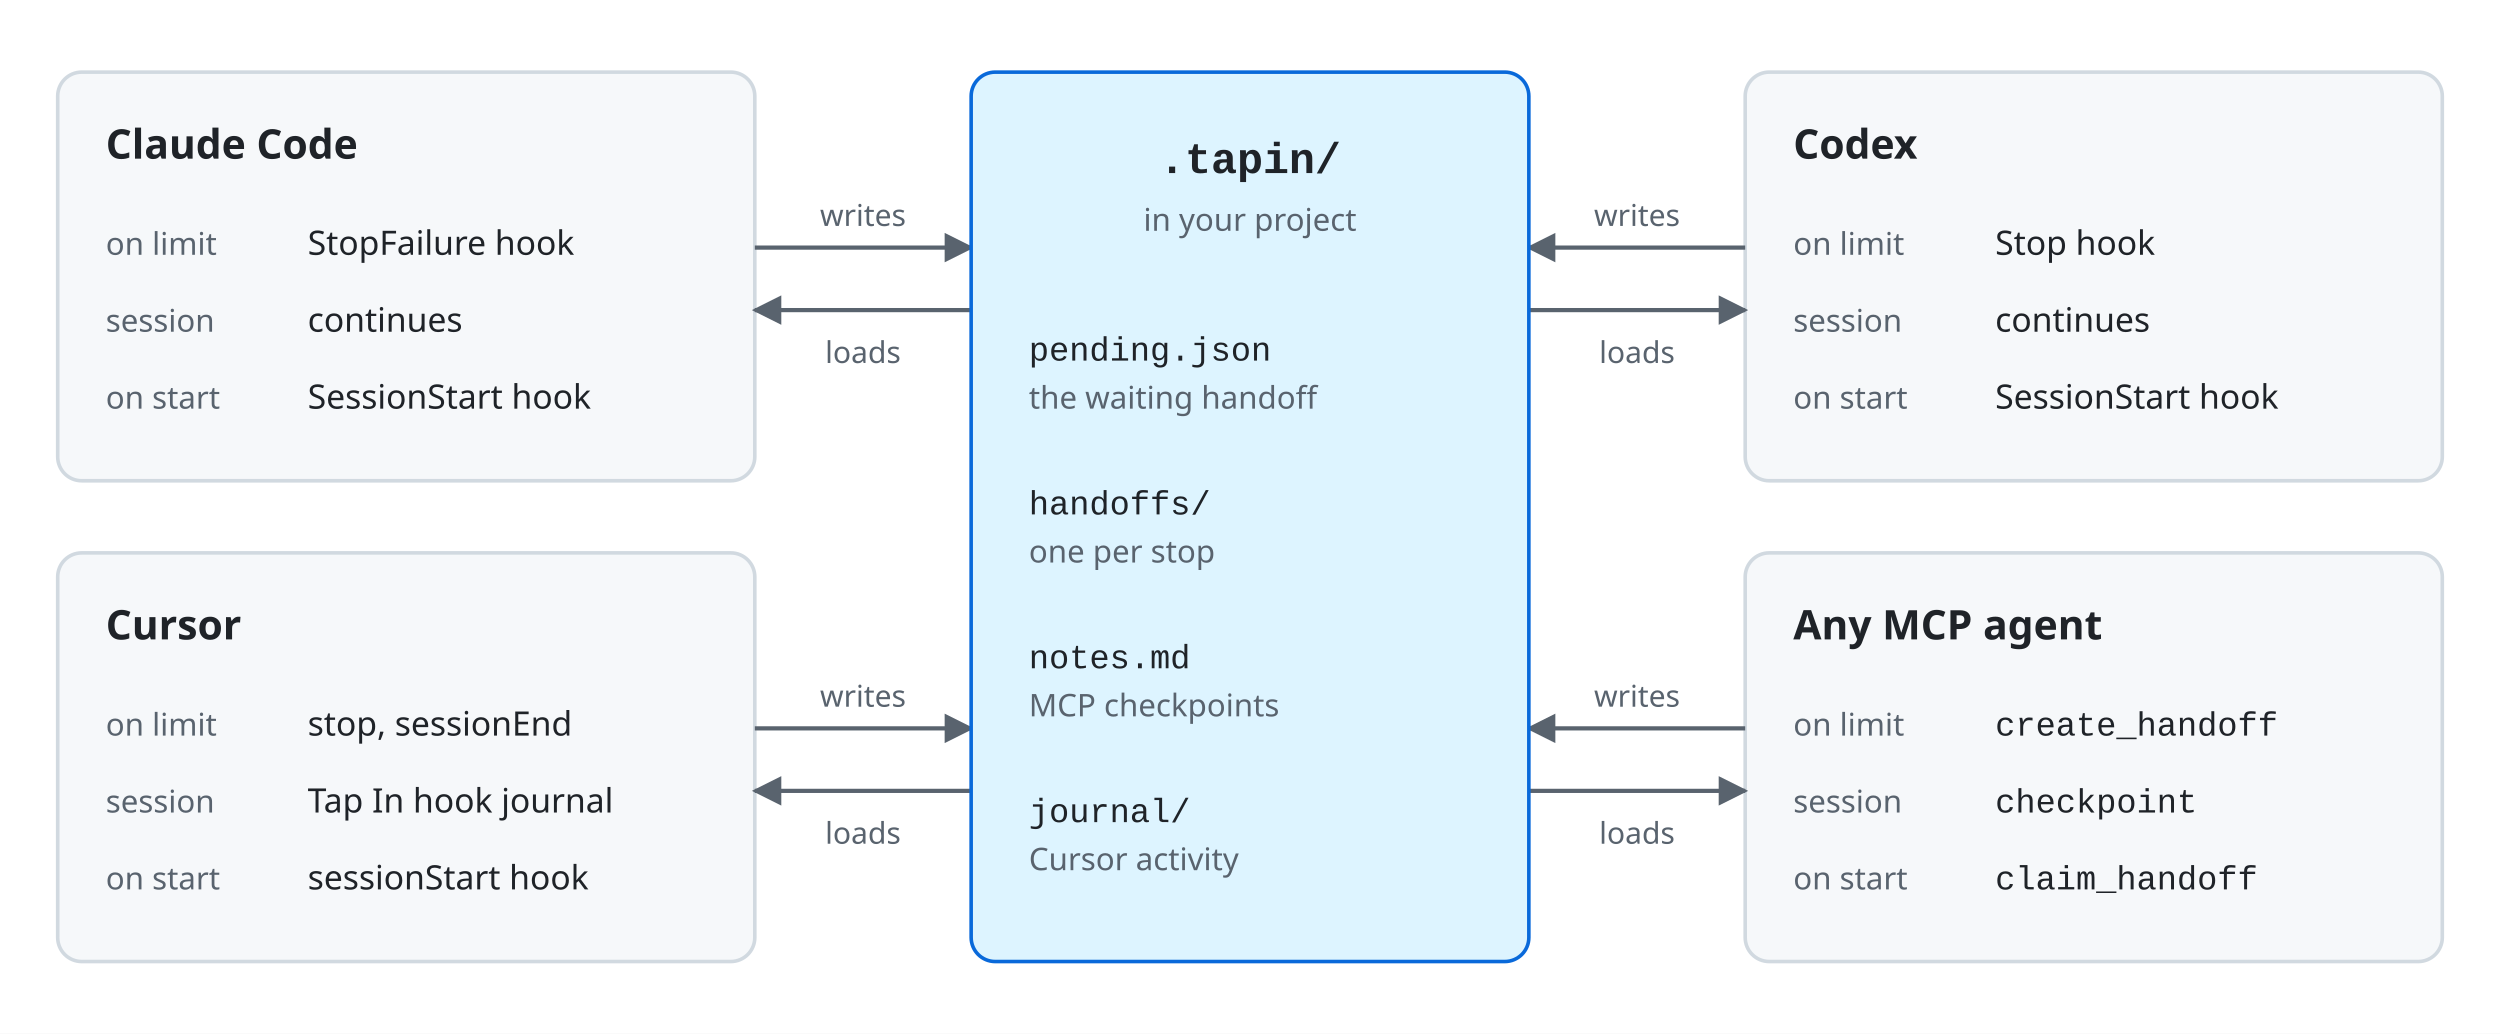
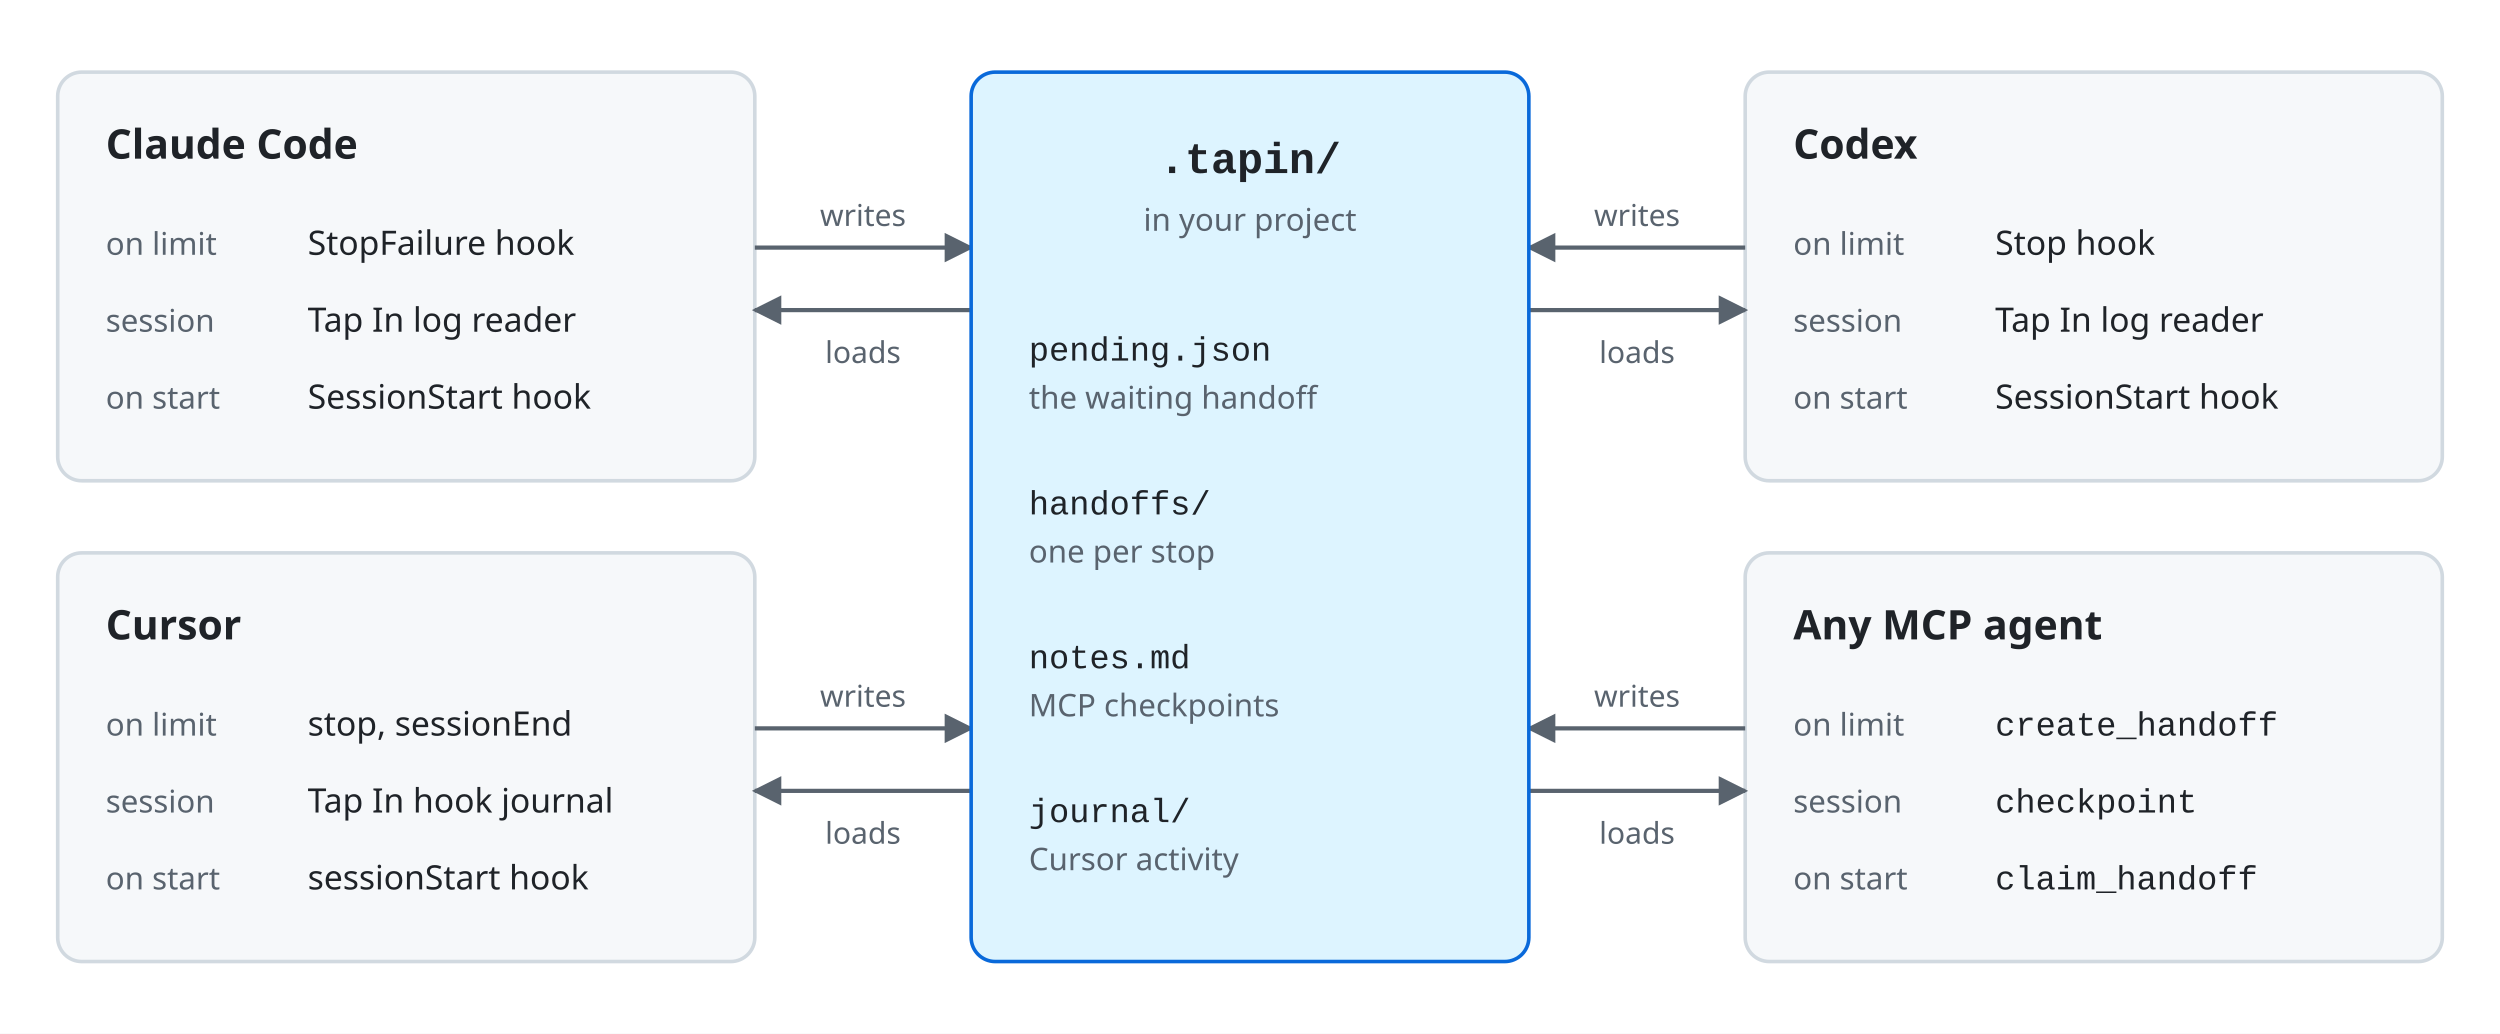
<svg xmlns="http://www.w3.org/2000/svg" viewBox="0 0 1040 430" width="1040" height="430" role="img" aria-label="Agents never talk to each other directly. Claude Code, Codex, Cursor and any MCP agent each write a handoff to the project's .tapin/ folder when they stop and load one from it when they start.">
  <defs>
    <marker id="arrow" viewBox="0 0 10 10" refX="9" refY="5" markerWidth="7" markerHeight="7" orient="auto">
      <path d="M0,0 L10,5 L0,10 z" fill="#59636e" />
    </marker>
  </defs>
  <rect width="1040" height="430" fill="#ffffff" />
  <rect x="24" y="30" width="290" height="170" rx="10" fill="#f6f8fa" stroke="#d1d9e0" stroke-width="1.5" />
  <text x="44" y="66" font-family="-apple-system, BlinkMacSystemFont, 'Segoe UI', 'Noto Sans', Helvetica, Arial, sans-serif" font-size="17" font-weight="700" fill="#1f2328" text-anchor="start">Claude Code</text>
  <text x="44" y="106" font-family="-apple-system, BlinkMacSystemFont, 'Segoe UI', 'Noto Sans', Helvetica, Arial, sans-serif" font-size="13" font-weight="400" fill="#59636e" text-anchor="start">on limit</text>
  <text x="128" y="106" font-family="-apple-system, BlinkMacSystemFont, 'Segoe UI', 'Noto Sans', Helvetica, Arial, sans-serif" font-size="14" font-weight="400" fill="#1f2328" text-anchor="start">StopFailure hook</text>
  <text x="44" y="138" font-family="-apple-system, BlinkMacSystemFont, 'Segoe UI', 'Noto Sans', Helvetica, Arial, sans-serif" font-size="13" font-weight="400" fill="#59636e" text-anchor="start">session</text>
-   <text x="128" y="138" font-family="-apple-system, BlinkMacSystemFont, 'Segoe UI', 'Noto Sans', Helvetica, Arial, sans-serif" font-size="14" font-weight="400" fill="#1f2328" text-anchor="start">continues</text>
+   <text x="128" y="138" font-family="-apple-system, BlinkMacSystemFont, 'Segoe UI', 'Noto Sans', Helvetica, Arial, sans-serif" font-size="14" font-weight="400" fill="#1f2328" text-anchor="start">Tap In log reader</text>
  <text x="44" y="170" font-family="-apple-system, BlinkMacSystemFont, 'Segoe UI', 'Noto Sans', Helvetica, Arial, sans-serif" font-size="13" font-weight="400" fill="#59636e" text-anchor="start">on start</text>
  <text x="128" y="170" font-family="-apple-system, BlinkMacSystemFont, 'Segoe UI', 'Noto Sans', Helvetica, Arial, sans-serif" font-size="14" font-weight="400" fill="#1f2328" text-anchor="start">SessionStart hook</text>
  <line x1="314" y1="103" x2="404" y2="103" stroke="#59636e" stroke-width="1.75" marker-end="url(#arrow)" />
  <text x="359.0" y="94" font-family="-apple-system, BlinkMacSystemFont, 'Segoe UI', 'Noto Sans', Helvetica, Arial, sans-serif" font-size="12.5" font-weight="400" fill="#59636e" text-anchor="middle">writes</text>
  <line x1="404" y1="129" x2="314" y2="129" stroke="#59636e" stroke-width="1.75" marker-end="url(#arrow)" />
  <text x="359.0" y="151" font-family="-apple-system, BlinkMacSystemFont, 'Segoe UI', 'Noto Sans', Helvetica, Arial, sans-serif" font-size="12.5" font-weight="400" fill="#59636e" text-anchor="middle">loads</text>
  <rect x="726" y="30" width="290" height="170" rx="10" fill="#f6f8fa" stroke="#d1d9e0" stroke-width="1.5" />
  <text x="746" y="66" font-family="-apple-system, BlinkMacSystemFont, 'Segoe UI', 'Noto Sans', Helvetica, Arial, sans-serif" font-size="17" font-weight="700" fill="#1f2328" text-anchor="start">Codex</text>
  <text x="746" y="106" font-family="-apple-system, BlinkMacSystemFont, 'Segoe UI', 'Noto Sans', Helvetica, Arial, sans-serif" font-size="13" font-weight="400" fill="#59636e" text-anchor="start">on limit</text>
  <text x="830" y="106" font-family="-apple-system, BlinkMacSystemFont, 'Segoe UI', 'Noto Sans', Helvetica, Arial, sans-serif" font-size="14" font-weight="400" fill="#1f2328" text-anchor="start">Stop hook</text>
  <text x="746" y="138" font-family="-apple-system, BlinkMacSystemFont, 'Segoe UI', 'Noto Sans', Helvetica, Arial, sans-serif" font-size="13" font-weight="400" fill="#59636e" text-anchor="start">session</text>
-   <text x="830" y="138" font-family="-apple-system, BlinkMacSystemFont, 'Segoe UI', 'Noto Sans', Helvetica, Arial, sans-serif" font-size="14" font-weight="400" fill="#1f2328" text-anchor="start">continues</text>
+   <text x="830" y="138" font-family="-apple-system, BlinkMacSystemFont, 'Segoe UI', 'Noto Sans', Helvetica, Arial, sans-serif" font-size="14" font-weight="400" fill="#1f2328" text-anchor="start">Tap In log reader</text>
  <text x="746" y="170" font-family="-apple-system, BlinkMacSystemFont, 'Segoe UI', 'Noto Sans', Helvetica, Arial, sans-serif" font-size="13" font-weight="400" fill="#59636e" text-anchor="start">on start</text>
  <text x="830" y="170" font-family="-apple-system, BlinkMacSystemFont, 'Segoe UI', 'Noto Sans', Helvetica, Arial, sans-serif" font-size="14" font-weight="400" fill="#1f2328" text-anchor="start">SessionStart hook</text>
  <line x1="726" y1="103" x2="636" y2="103" stroke="#59636e" stroke-width="1.75" marker-end="url(#arrow)" />
  <text x="681.0" y="94" font-family="-apple-system, BlinkMacSystemFont, 'Segoe UI', 'Noto Sans', Helvetica, Arial, sans-serif" font-size="12.5" font-weight="400" fill="#59636e" text-anchor="middle">writes</text>
  <line x1="636" y1="129" x2="726" y2="129" stroke="#59636e" stroke-width="1.75" marker-end="url(#arrow)" />
  <text x="681.0" y="151" font-family="-apple-system, BlinkMacSystemFont, 'Segoe UI', 'Noto Sans', Helvetica, Arial, sans-serif" font-size="12.5" font-weight="400" fill="#59636e" text-anchor="middle">loads</text>
  <rect x="24" y="230" width="290" height="170" rx="10" fill="#f6f8fa" stroke="#d1d9e0" stroke-width="1.5" />
  <text x="44" y="266" font-family="-apple-system, BlinkMacSystemFont, 'Segoe UI', 'Noto Sans', Helvetica, Arial, sans-serif" font-size="17" font-weight="700" fill="#1f2328" text-anchor="start">Cursor</text>
  <text x="44" y="306" font-family="-apple-system, BlinkMacSystemFont, 'Segoe UI', 'Noto Sans', Helvetica, Arial, sans-serif" font-size="13" font-weight="400" fill="#59636e" text-anchor="start">on limit</text>
  <text x="128" y="306" font-family="-apple-system, BlinkMacSystemFont, 'Segoe UI', 'Noto Sans', Helvetica, Arial, sans-serif" font-size="14" font-weight="400" fill="#1f2328" text-anchor="start">stop, sessionEnd</text>
  <text x="44" y="338" font-family="-apple-system, BlinkMacSystemFont, 'Segoe UI', 'Noto Sans', Helvetica, Arial, sans-serif" font-size="13" font-weight="400" fill="#59636e" text-anchor="start">session</text>
  <text x="128" y="338" font-family="-apple-system, BlinkMacSystemFont, 'Segoe UI', 'Noto Sans', Helvetica, Arial, sans-serif" font-size="14" font-weight="400" fill="#1f2328" text-anchor="start">Tap In hook journal</text>
  <text x="44" y="370" font-family="-apple-system, BlinkMacSystemFont, 'Segoe UI', 'Noto Sans', Helvetica, Arial, sans-serif" font-size="13" font-weight="400" fill="#59636e" text-anchor="start">on start</text>
  <text x="128" y="370" font-family="-apple-system, BlinkMacSystemFont, 'Segoe UI', 'Noto Sans', Helvetica, Arial, sans-serif" font-size="14" font-weight="400" fill="#1f2328" text-anchor="start">sessionStart hook</text>
  <line x1="314" y1="303" x2="404" y2="303" stroke="#59636e" stroke-width="1.75" marker-end="url(#arrow)" />
  <text x="359.0" y="294" font-family="-apple-system, BlinkMacSystemFont, 'Segoe UI', 'Noto Sans', Helvetica, Arial, sans-serif" font-size="12.5" font-weight="400" fill="#59636e" text-anchor="middle">writes</text>
  <line x1="404" y1="329" x2="314" y2="329" stroke="#59636e" stroke-width="1.75" marker-end="url(#arrow)" />
  <text x="359.0" y="351" font-family="-apple-system, BlinkMacSystemFont, 'Segoe UI', 'Noto Sans', Helvetica, Arial, sans-serif" font-size="12.5" font-weight="400" fill="#59636e" text-anchor="middle">loads</text>
  <rect x="726" y="230" width="290" height="170" rx="10" fill="#f6f8fa" stroke="#d1d9e0" stroke-width="1.5" />
  <text x="746" y="266" font-family="-apple-system, BlinkMacSystemFont, 'Segoe UI', 'Noto Sans', Helvetica, Arial, sans-serif" font-size="17" font-weight="700" fill="#1f2328" text-anchor="start">Any MCP agent</text>
  <text x="746" y="306" font-family="-apple-system, BlinkMacSystemFont, 'Segoe UI', 'Noto Sans', Helvetica, Arial, sans-serif" font-size="13" font-weight="400" fill="#59636e" text-anchor="start">on limit</text>
  <text x="830" y="306" font-family="ui-monospace, SFMono-Regular, 'SF Mono', Menlo, Consolas, 'Liberation Mono', monospace" font-size="14" font-weight="400" fill="#1f2328" text-anchor="start">create_handoff</text>
  <text x="746" y="338" font-family="-apple-system, BlinkMacSystemFont, 'Segoe UI', 'Noto Sans', Helvetica, Arial, sans-serif" font-size="13" font-weight="400" fill="#59636e" text-anchor="start">session</text>
  <text x="830" y="338" font-family="ui-monospace, SFMono-Regular, 'SF Mono', Menlo, Consolas, 'Liberation Mono', monospace" font-size="14" font-weight="400" fill="#1f2328" text-anchor="start">checkpoint</text>
  <text x="746" y="370" font-family="-apple-system, BlinkMacSystemFont, 'Segoe UI', 'Noto Sans', Helvetica, Arial, sans-serif" font-size="13" font-weight="400" fill="#59636e" text-anchor="start">on start</text>
  <text x="830" y="370" font-family="ui-monospace, SFMono-Regular, 'SF Mono', Menlo, Consolas, 'Liberation Mono', monospace" font-size="14" font-weight="400" fill="#1f2328" text-anchor="start">claim_handoff</text>
  <line x1="726" y1="303" x2="636" y2="303" stroke="#59636e" stroke-width="1.75" marker-end="url(#arrow)" />
  <text x="681.0" y="294" font-family="-apple-system, BlinkMacSystemFont, 'Segoe UI', 'Noto Sans', Helvetica, Arial, sans-serif" font-size="12.5" font-weight="400" fill="#59636e" text-anchor="middle">writes</text>
  <line x1="636" y1="329" x2="726" y2="329" stroke="#59636e" stroke-width="1.75" marker-end="url(#arrow)" />
  <text x="681.0" y="351" font-family="-apple-system, BlinkMacSystemFont, 'Segoe UI', 'Noto Sans', Helvetica, Arial, sans-serif" font-size="12.5" font-weight="400" fill="#59636e" text-anchor="middle">loads</text>
  <rect x="404" y="30" width="232" height="370" rx="10" fill="#ddf4ff" stroke="#0969da" stroke-width="1.5" />
  <text x="520" y="72" font-family="ui-monospace, SFMono-Regular, 'SF Mono', Menlo, Consolas, 'Liberation Mono', monospace" font-size="18" font-weight="700" fill="#1f2328" text-anchor="middle">.tapin/</text>
  <text x="520" y="96" font-family="-apple-system, BlinkMacSystemFont, 'Segoe UI', 'Noto Sans', Helvetica, Arial, sans-serif" font-size="13" font-weight="400" fill="#59636e" text-anchor="middle">in your project</text>
  <text x="428" y="150" font-family="ui-monospace, SFMono-Regular, 'SF Mono', Menlo, Consolas, 'Liberation Mono', monospace" font-size="14" font-weight="400" fill="#1f2328" text-anchor="start">pending.json</text>
  <text x="428" y="170" font-family="-apple-system, BlinkMacSystemFont, 'Segoe UI', 'Noto Sans', Helvetica, Arial, sans-serif" font-size="13" font-weight="400" fill="#59636e" text-anchor="start">the waiting handoff</text>
  <text x="428" y="214" font-family="ui-monospace, SFMono-Regular, 'SF Mono', Menlo, Consolas, 'Liberation Mono', monospace" font-size="14" font-weight="400" fill="#1f2328" text-anchor="start">handoffs/</text>
  <text x="428" y="234" font-family="-apple-system, BlinkMacSystemFont, 'Segoe UI', 'Noto Sans', Helvetica, Arial, sans-serif" font-size="13" font-weight="400" fill="#59636e" text-anchor="start">one per stop</text>
  <text x="428" y="278" font-family="ui-monospace, SFMono-Regular, 'SF Mono', Menlo, Consolas, 'Liberation Mono', monospace" font-size="14" font-weight="400" fill="#1f2328" text-anchor="start">notes.md</text>
  <text x="428" y="298" font-family="-apple-system, BlinkMacSystemFont, 'Segoe UI', 'Noto Sans', Helvetica, Arial, sans-serif" font-size="13" font-weight="400" fill="#59636e" text-anchor="start">MCP checkpoints</text>
  <text x="428" y="342" font-family="ui-monospace, SFMono-Regular, 'SF Mono', Menlo, Consolas, 'Liberation Mono', monospace" font-size="14" font-weight="400" fill="#1f2328" text-anchor="start">journal/</text>
  <text x="428" y="362" font-family="-apple-system, BlinkMacSystemFont, 'Segoe UI', 'Noto Sans', Helvetica, Arial, sans-serif" font-size="13" font-weight="400" fill="#59636e" text-anchor="start">Cursor activity</text>
</svg>
